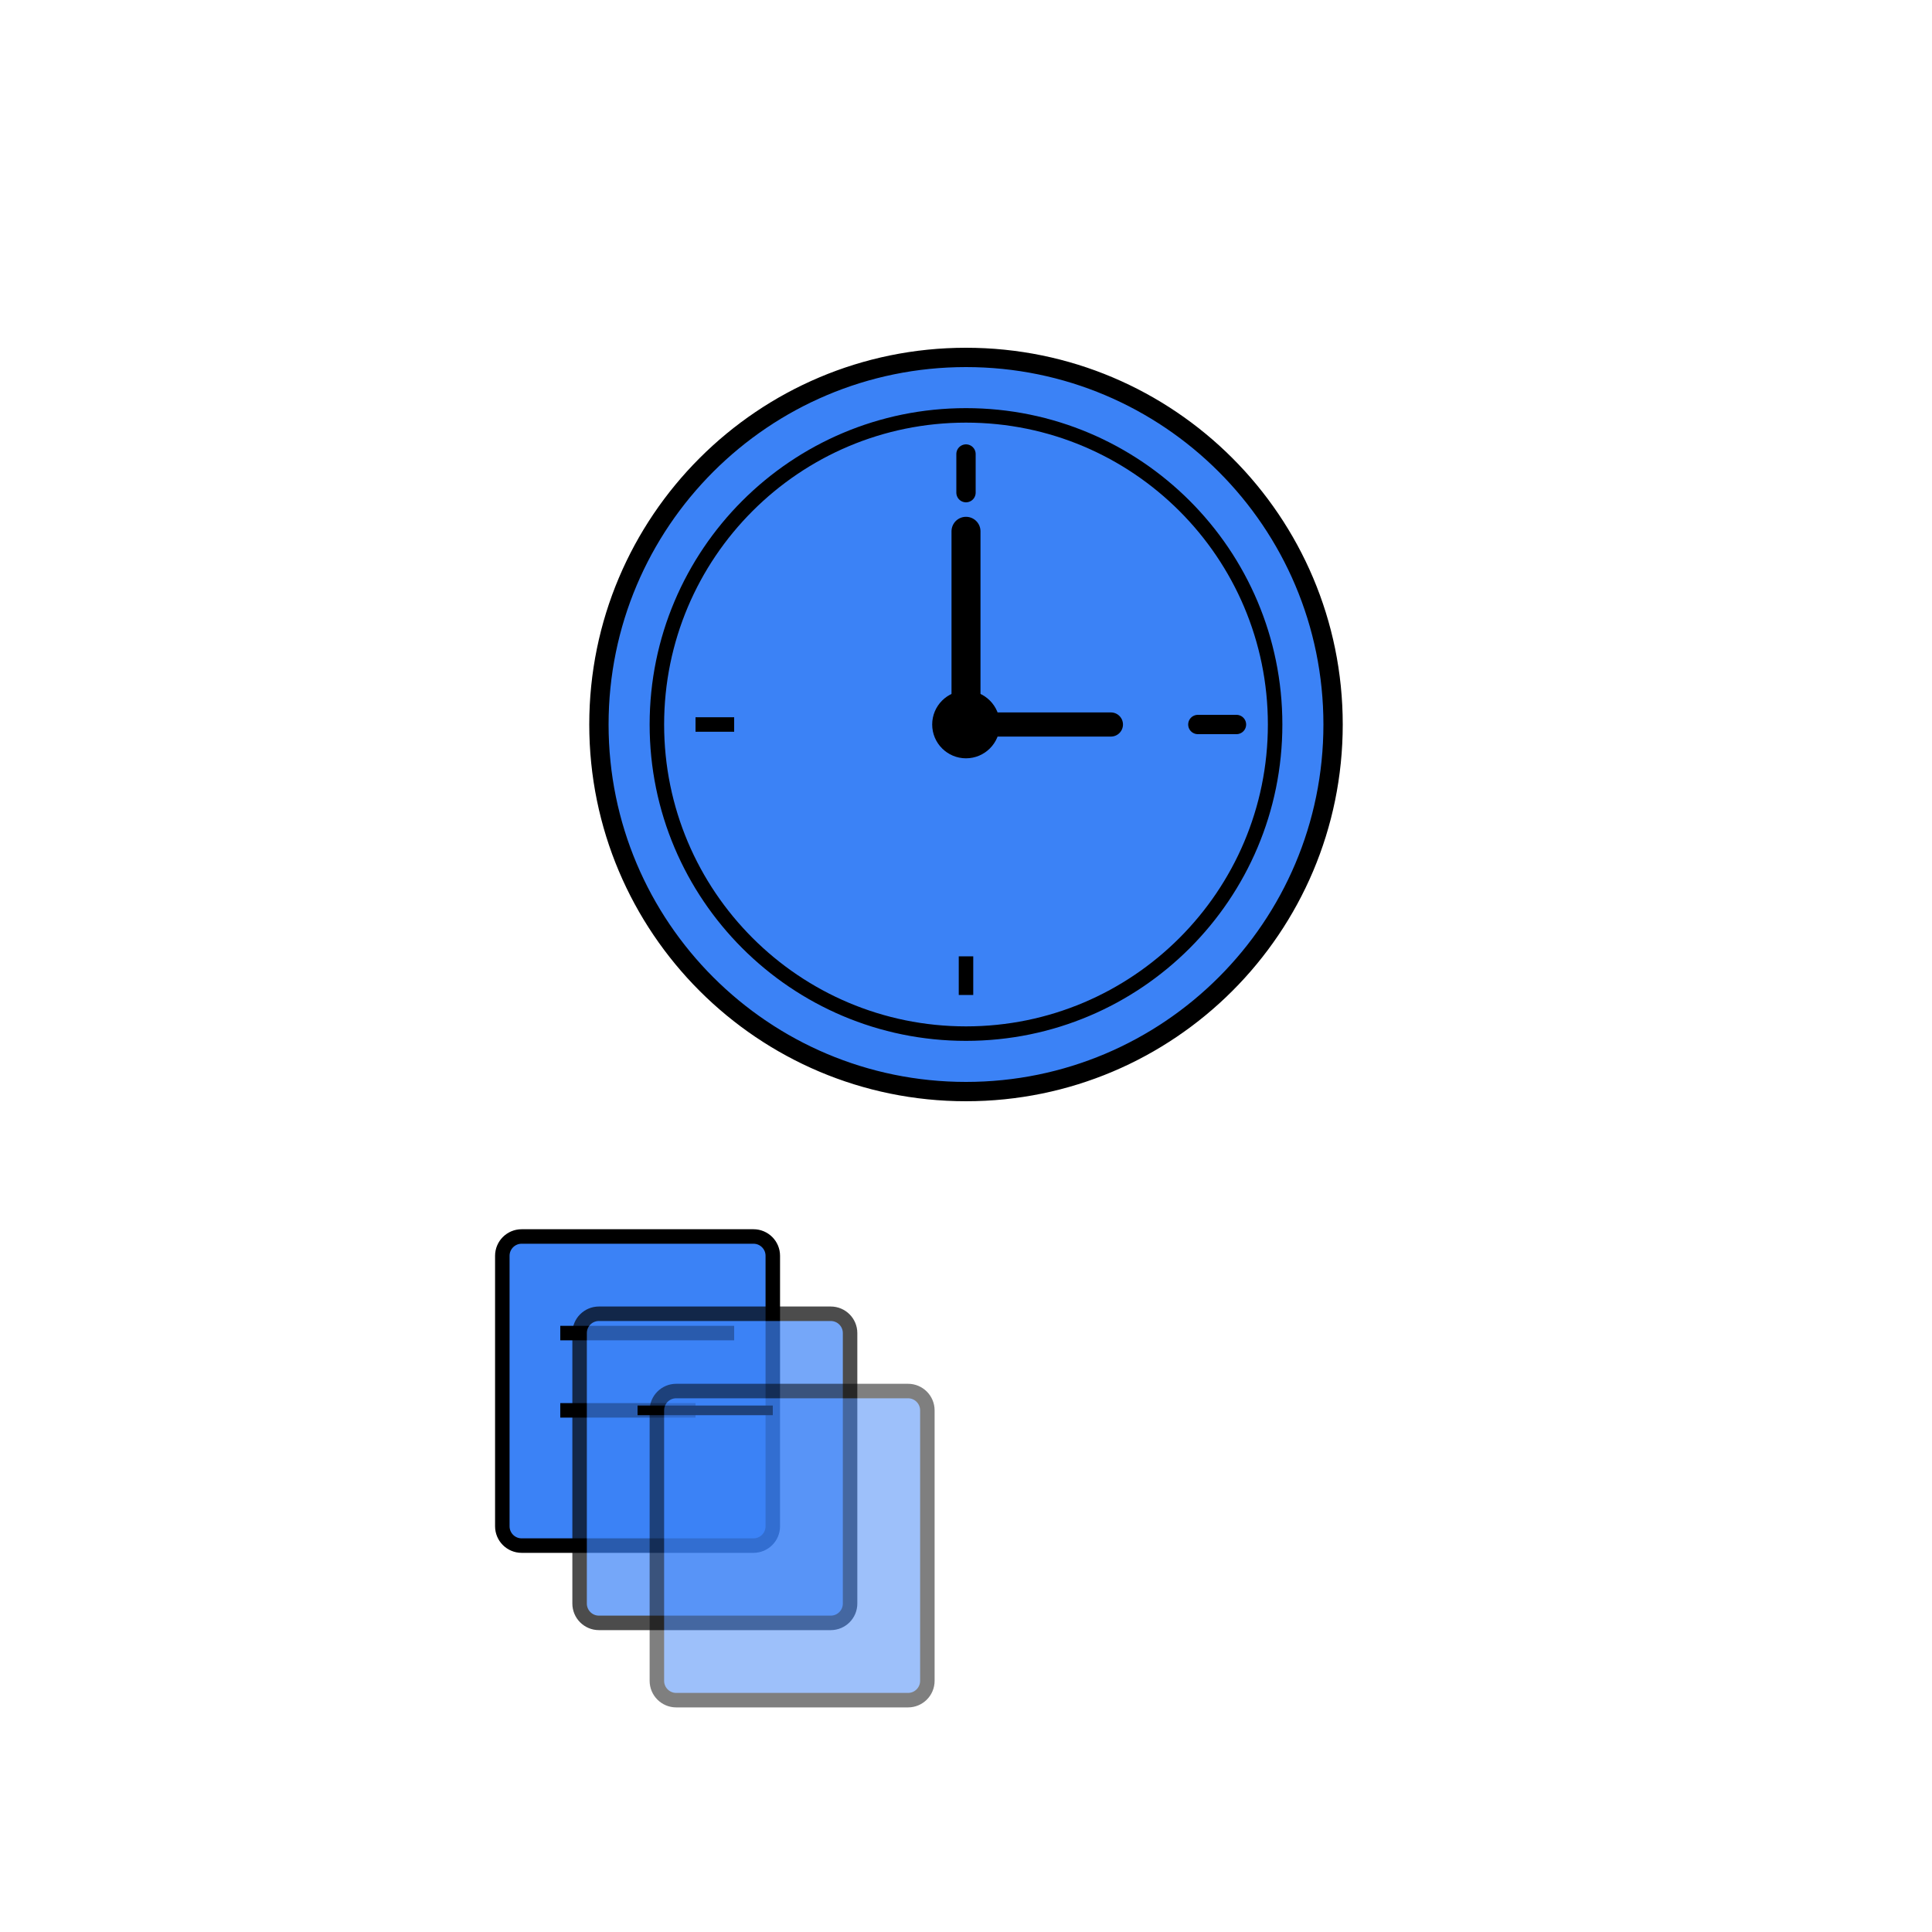
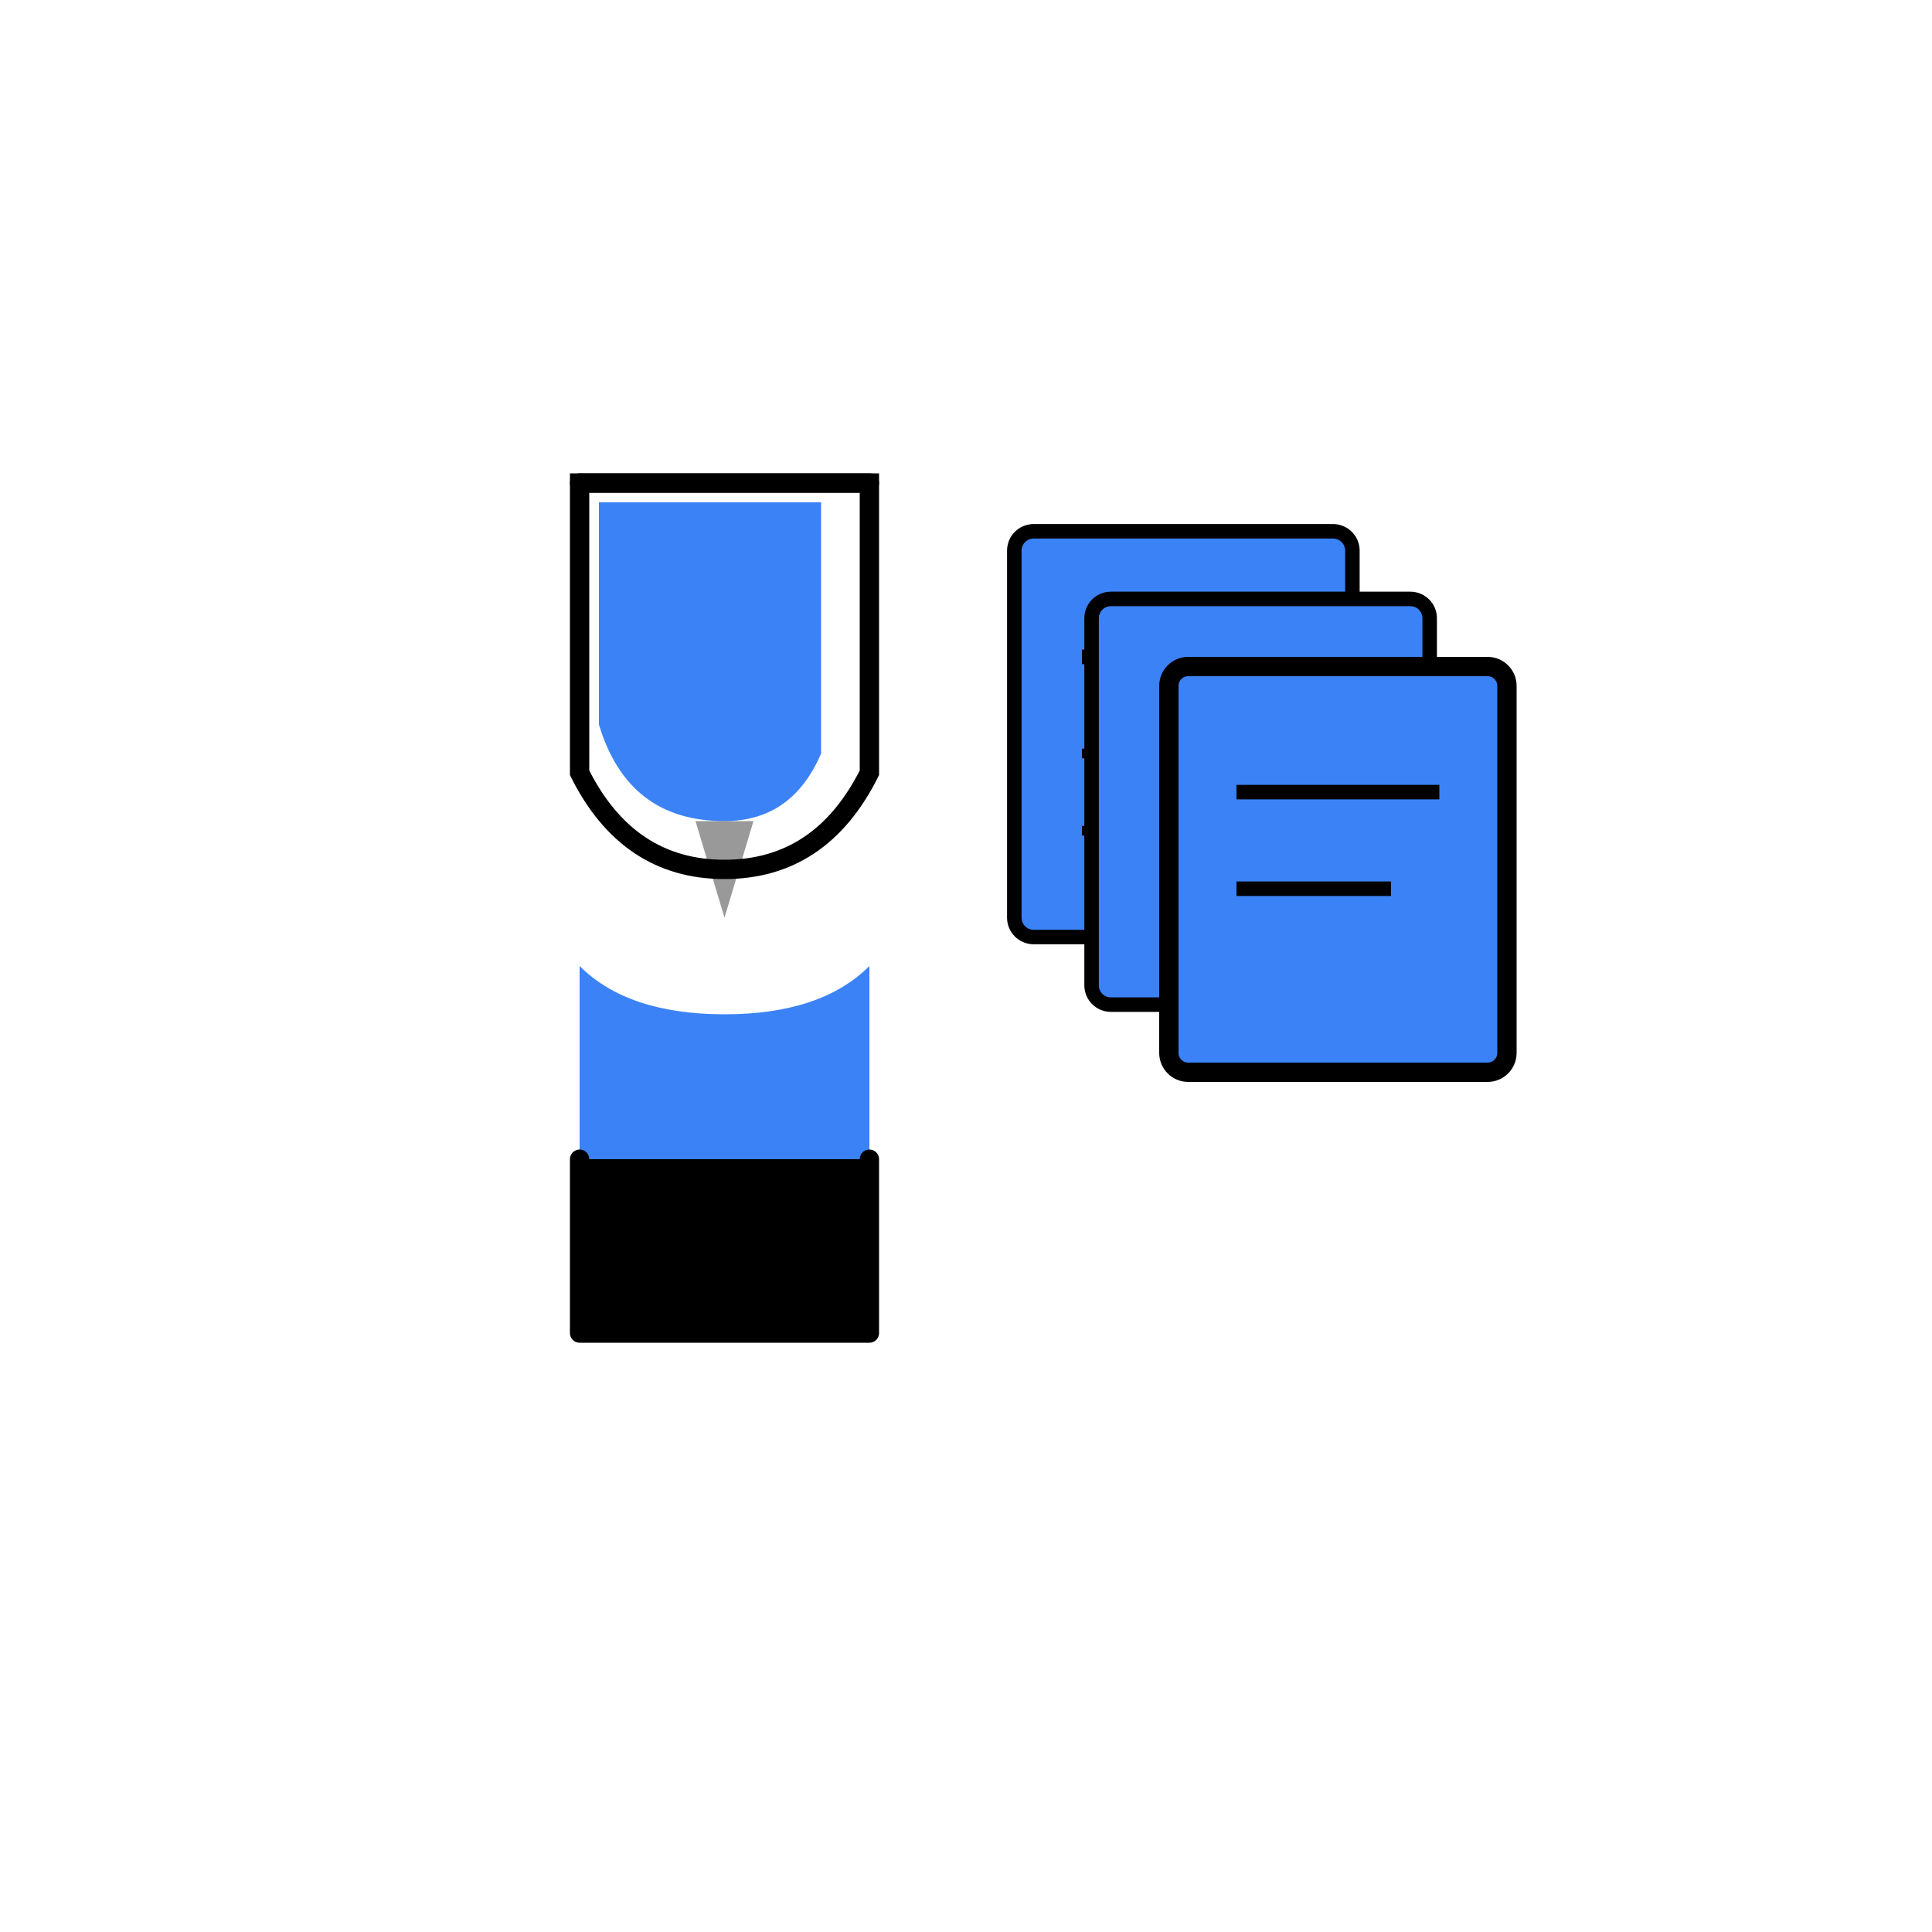
<svg xmlns="http://www.w3.org/2000/svg" viewBox="0 0 200 200">
-   <circle cx="100" cy="75" r="38" fill="#3B82F6" stroke="#000" stroke-width="2" />
-   <circle cx="100" cy="75" r="32" fill="none" stroke="#000" stroke-width="1.5" />
-   <line x1="100" y1="47" x2="100" y2="51" stroke="#000" stroke-width="2" stroke-linecap="round" />
-   <line x1="128" y1="75" x2="124" y2="75" stroke="#000" stroke-width="2" stroke-linecap="round" />
-   <line x1="100" y1="103" x2="100" y2="99" stroke="#000" stroke-width="1.5" />
-   <line x1="72" y1="75" x2="76" y2="75" stroke="#000" stroke-width="1.5" />
-   <line x1="100" y1="75" x2="100" y2="55" stroke="#000" stroke-width="3" stroke-linecap="round" />
-   <line x1="100" y1="75" x2="115" y2="75" stroke="#000" stroke-width="2.5" stroke-linecap="round" />
-   <circle cx="100" cy="75" r="3.5" fill="#000" />
-   <rect x="52" y="128" width="28" height="32" fill="#3B82F6" stroke="#000" stroke-width="1.5" rx="2" />
-   <line x1="58" y1="138" x2="76" y2="138" stroke="#000" stroke-width="1.5" />
-   <line x1="58" y1="146" x2="72" y2="146" stroke="#000" stroke-width="1.5" />
-   <rect x="60" y="136" width="28" height="32" fill="#3B82F6" stroke="#000" stroke-width="1.5" rx="2" opacity="0.7" />
-   <line x1="66" y1="146" x2="80" y2="146" stroke="#000" stroke-width="1" />
-   <rect x="68" y="144" width="28" height="32" fill="#3B82F6" stroke="#000" stroke-width="1.5" rx="2" opacity="0.5" />
+   <path d="M 60 50 L 60 80 Q 65 90 75 90 Q 85 90 90 80 L 90 50 Z" fill="none" stroke="#000" stroke-width="2" />
+   <path d="M 60 50 L 90 50" stroke="#000" stroke-width="2" stroke-linecap="round" />
+   <path d="M 62 52 L 62 75 Q 65 85 75 85 Q 82 85 85 78 L 85 52 Z" fill="#3B82F6" stroke="none" />
+   <path d="M 60 100 L 60 120 L 90 120 L 90 100 Q 85 105 75 105 Q 65 105 60 100 Z" fill="#3B82F6" stroke="none" />
+   <path d="M 60 120 L 60 138 L 90 138 L 90 120" stroke="#000" stroke-width="2" stroke-linecap="round" stroke-linejoin="round" />
+   <path d="M 72 85 L 75 95 L 78 85" fill="#000" opacity="0.4" />
+   <rect x="105" y="55" width="35" height="42" fill="#3B82F6" stroke="#000" stroke-width="1.5" rx="2" />
+   <line x1="112" y1="68" x2="133" y2="68" stroke="#000" stroke-width="1.5" />
+   <line x1="112" y1="78" x2="128" y2="78" stroke="#000" stroke-width="1" />
+   <line x1="112" y1="86" x2="125" y2="86" stroke="#000" stroke-width="1" />
+   <rect x="113" y="62" width="35" height="42" fill="#3B82F6" stroke="#000" stroke-width="1.5" rx="2" />
+   <line x1="120" y1="75" x2="141" y2="75" stroke="#000" stroke-width="1.5" />
+   <line x1="120" y1="85" x2="136" y2="85" stroke="#000" stroke-width="1" />
+   <rect x="121" y="69" width="35" height="42" fill="#3B82F6" stroke="#000" stroke-width="2" rx="2" />
+   <line x1="128" y1="82" x2="149" y2="82" stroke="#000" stroke-width="1.5" />
+   <line x1="128" y1="92" x2="144" y2="92" stroke="#000" stroke-width="1.5" />
</svg>
